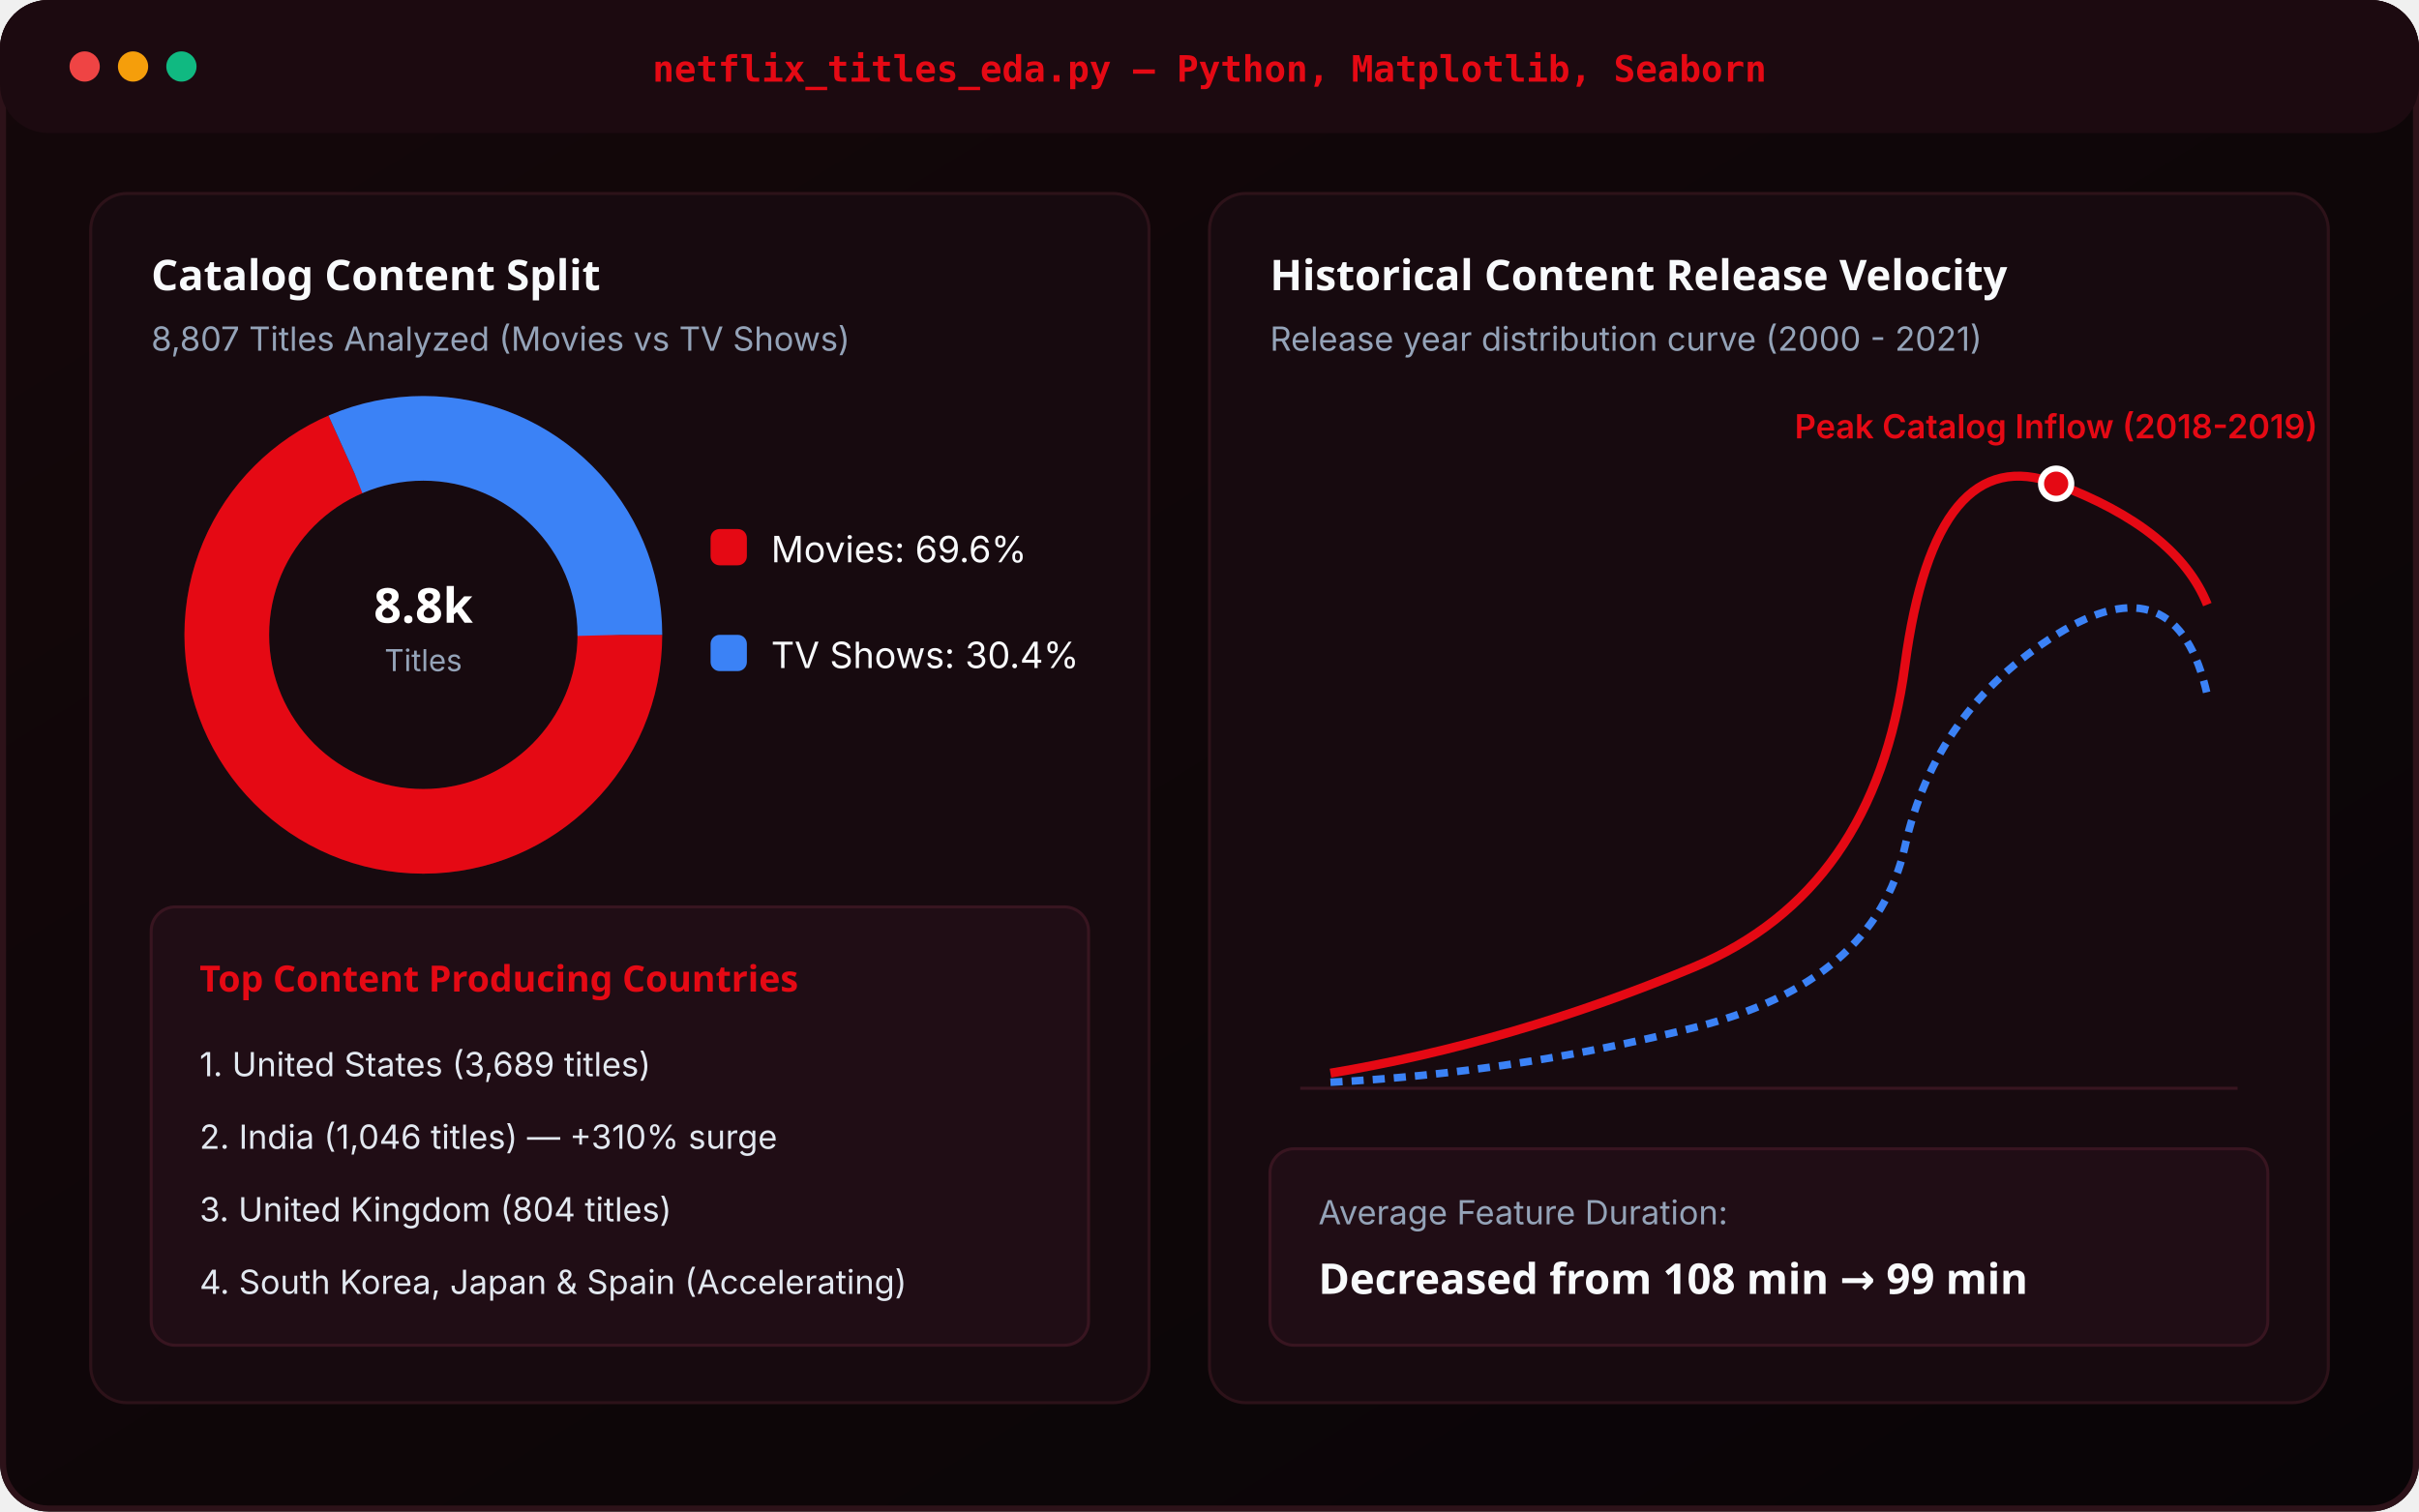
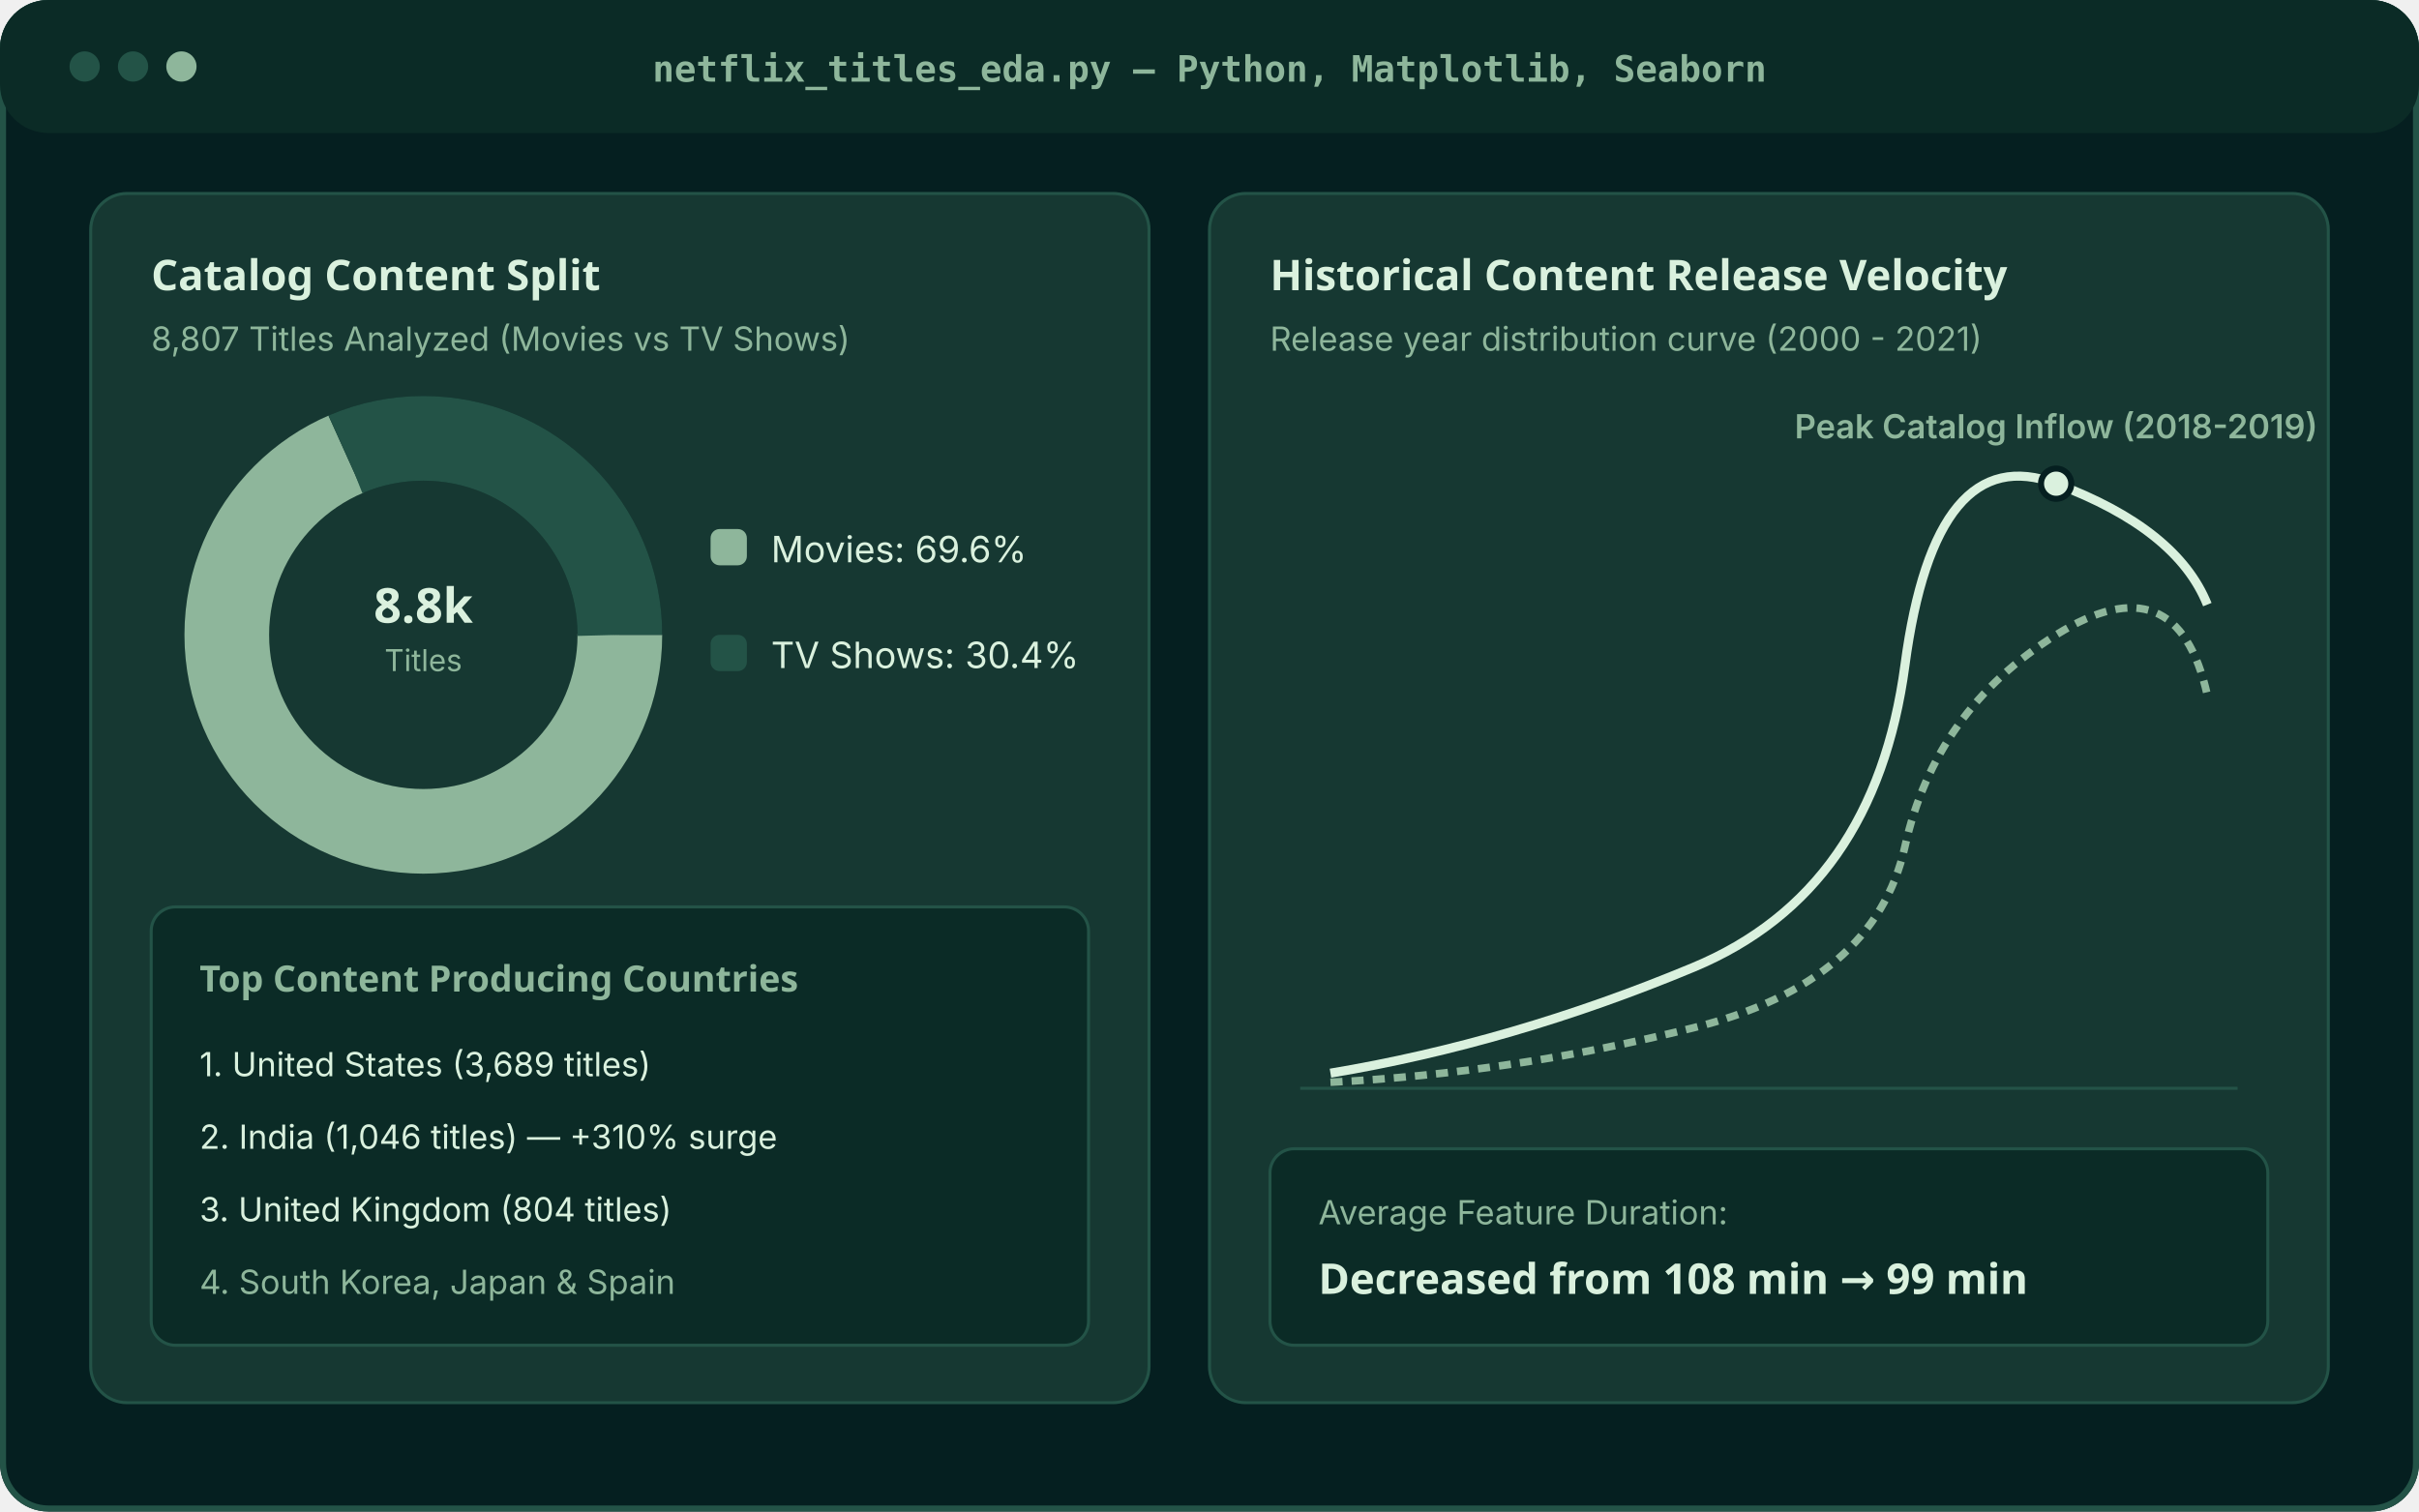
<svg xmlns="http://www.w3.org/2000/svg" viewBox="0 0 800 500" width="800" height="500">
-   <defs>
-     <linearGradient id="bg4" x1="0%" y1="0%" x2="100%" y2="100%">
-       <stop offset="0%" stop-color="#14070A" />
-       <stop offset="100%" stop-color="#090507" />
-     </linearGradient>
-   </defs>
-   <rect width="800" height="500" rx="16" fill="url(#bg4)" />
-   <rect x="1" y="1" width="798" height="498" rx="15" fill="none" stroke="#2D1219" stroke-width="2" />
-   <rect x="0" y="0" width="800" height="44" rx="16" fill="#1C0A10" />
-   <circle cx="28" cy="22" r="5" fill="#EF4444" />
-   <circle cx="44" cy="22" r="5" fill="#F59E0B" />
-   <circle cx="60" cy="22" r="5" fill="#10B981" />
-   <text x="400" y="27" font-family="'JetBrains Mono', monospace" font-size="12" fill="#E50914" text-anchor="middle" font-weight="600">netflix_titles_eda.py — Python, Matplotlib, Seaborn</text>
-   <rect x="30" y="64" width="350" height="400" rx="12" fill="#170A0F" stroke="#2D1219" />
-   <text x="50" y="96" font-family="'Sora', sans-serif" font-size="14" fill="#F8FAFC" font-weight="600">Catalog Content Split</text>
-   <text x="50" y="116" font-family="'Inter', sans-serif" font-size="11" fill="#94A3B8">8,807 Titles Analyzed (Movies vs TV Shows)</text>
-   <circle cx="140" cy="210" r="65" fill="none" stroke="#2D1219" stroke-width="28" />
-   <circle cx="140" cy="210" r="65" fill="none" stroke="#E50914" stroke-width="28" stroke-dasharray="280 400" stroke-dashoffset="0" />
-   <circle cx="140" cy="210" r="65" fill="none" stroke="#3B82F6" stroke-width="28" stroke-dasharray="130 400" stroke-dashoffset="-280" />
-   <text x="140" y="206" font-family="'Sora', sans-serif" font-size="16" fill="#FFFFFF" text-anchor="middle" font-weight="700">8.8k</text>
-   <text x="140" y="222" font-family="'Inter', sans-serif" font-size="10" fill="#94A3B8" text-anchor="middle">Titles</text>
-   <rect x="235" y="175" width="12" height="12" rx="3" fill="#E50914" />
-   <text x="255" y="186" font-family="'Inter', sans-serif" font-size="12" fill="#F8FAFC">Movies: 69.6%</text>
-   <rect x="235" y="210" width="12" height="12" rx="3" fill="#3B82F6" />
-   <text x="255" y="221" font-family="'Inter', sans-serif" font-size="12" fill="#F8FAFC">TV Shows: 30.4%</text>
-   <rect x="50" y="300" width="310" height="145" rx="8" fill="#200D15" stroke="#381520" />
-   <text x="66" y="328" font-family="'Sora', sans-serif" font-size="12" fill="#E50914" font-weight="600">Top Content Producing Countries</text>
-   <text x="66" y="356" font-family="'Inter', sans-serif" font-size="11" fill="#E2E8F0">1. United States (3,689 titles)</text>
-   <text x="66" y="380" font-family="'Inter', sans-serif" font-size="11" fill="#E2E8F0">2. India (1,046 titles) — +310% surge</text>
-   <text x="66" y="404" font-family="'Inter', sans-serif" font-size="11" fill="#E2E8F0">3. United Kingdom (804 titles)</text>
-   <text x="66" y="428" font-family="'Inter', sans-serif" font-size="11" fill="#E2E8F0">4. South Korea, Japan &amp; Spain (Accelerating)</text>
-   <rect x="400" y="64" width="370" height="400" rx="12" fill="#170A0F" stroke="#2D1219" />
-   <text x="420" y="96" font-family="'Sora', sans-serif" font-size="14" fill="#F8FAFC" font-weight="600">Historical Content Release Velocity</text>
-   <text x="420" y="116" font-family="'Inter', sans-serif" font-size="11" fill="#94A3B8">Release year distribution curve (2000 - 2021)</text>
-   <line x1="430" y1="360" x2="740" y2="360" stroke="#381520" />
-   <path d="M 440 355 Q 500 345 560 320 T 630 220 T 680 160 T 730 200" fill="none" stroke="#E50914" stroke-width="3" />
-   <path d="M 440 358 Q 500 355 560 340 T 630 280 T 680 210 T 730 230" fill="none" stroke="#3B82F6" stroke-width="2.5" stroke-dasharray="4 3" />
-   <circle cx="680" cy="160" r="5" fill="#E50914" stroke="#FFFFFF" stroke-width="2" />
-   <text x="680" y="145" font-family="'Inter', sans-serif" font-size="11" fill="#E50914" text-anchor="middle" font-weight="600">Peak Catalog Inflow (2018-2019)</text>
-   <rect x="420" y="380" width="330" height="65" rx="8" fill="#200D15" stroke="#381520" />
-   <text x="436" y="405" font-family="'Inter', sans-serif" font-size="11" fill="#94A3B8">Average Feature Duration:</text>
-   <text x="436" y="428" font-family="'Sora', sans-serif" font-size="14" fill="#F8FAFC" font-weight="600">Decreased from 108 min → 99 min</text>
+   <rect width="800" height="500" rx="16" fill="#051F20" />
+   <rect x="1" y="1" width="798" height="498" rx="15" fill="none" stroke="#235347" stroke-width="2" />
+   <rect x="0" y="0" width="800" height="44" rx="16" fill="#0B2B26" />
+   <circle cx="28" cy="22" r="5" fill="#235347" />
+   <circle cx="44" cy="22" r="5" fill="#235347" />
+   <circle cx="60" cy="22" r="5" fill="#8EB69B" />
+   <text x="400" y="27" font-family="'JetBrains Mono', monospace" font-size="12" fill="#8EB69B" text-anchor="middle" font-weight="600">netflix_titles_eda.py — Python, Matplotlib, Seaborn</text>
+   <rect x="30" y="64" width="350" height="400" rx="12" fill="#163832" stroke="#235347" />
+   <text x="50" y="96" font-family="'Sora', sans-serif" font-size="14" fill="#DAF1DE" font-weight="600">Catalog Content Split</text>
+   <text x="50" y="116" font-family="'Inter', sans-serif" font-size="11" fill="#8EB69B">8,807 Titles Analyzed (Movies vs TV Shows)</text>
+   <circle cx="140" cy="210" r="65" fill="none" stroke="#0B2B26" stroke-width="28" />
+   <circle cx="140" cy="210" r="65" fill="none" stroke="#8EB69B" stroke-width="28" stroke-dasharray="280 400" stroke-dashoffset="0" />
+   <circle cx="140" cy="210" r="65" fill="none" stroke="#235347" stroke-width="28" stroke-dasharray="130 400" stroke-dashoffset="-280" />
+   <text x="140" y="206" font-family="'Sora', sans-serif" font-size="16" fill="#DAF1DE" text-anchor="middle" font-weight="700">8.8k</text>
+   <text x="140" y="222" font-family="'Inter', sans-serif" font-size="10" fill="#8EB69B" text-anchor="middle">Titles</text>
+   <rect x="235" y="175" width="12" height="12" rx="3" fill="#8EB69B" />
+   <text x="255" y="186" font-family="'Inter', sans-serif" font-size="12" fill="#DAF1DE">Movies: 69.6%</text>
+   <rect x="235" y="210" width="12" height="12" rx="3" fill="#235347" />
+   <text x="255" y="221" font-family="'Inter', sans-serif" font-size="12" fill="#DAF1DE">TV Shows: 30.4%</text>
+   <rect x="50" y="300" width="310" height="145" rx="8" fill="#0B2B26" stroke="#235347" />
+   <text x="66" y="328" font-family="'Sora', sans-serif" font-size="12" fill="#8EB69B" font-weight="600">Top Content Producing Countries</text>
+   <text x="66" y="356" font-family="'Inter', sans-serif" font-size="11" fill="#DAF1DE">1. United States (3,689 titles)</text>
+   <text x="66" y="380" font-family="'Inter', sans-serif" font-size="11" fill="#DAF1DE">2. India (1,046 titles) — +310% surge</text>
+   <text x="66" y="404" font-family="'Inter', sans-serif" font-size="11" fill="#DAF1DE">3. United Kingdom (804 titles)</text>
+   <text x="66" y="428" font-family="'Inter', sans-serif" font-size="11" fill="#8EB69B">4. South Korea, Japan &amp; Spain</text>
+   <rect x="400" y="64" width="370" height="400" rx="12" fill="#163832" stroke="#235347" />
+   <text x="420" y="96" font-family="'Sora', sans-serif" font-size="14" fill="#DAF1DE" font-weight="600">Historical Content Release Velocity</text>
+   <text x="420" y="116" font-family="'Inter', sans-serif" font-size="11" fill="#8EB69B">Release year distribution curve (2000 - 2021)</text>
+   <line x1="430" y1="360" x2="740" y2="360" stroke="#235347" />
+   <path d="M 440 355 Q 500 345 560 320 T 630 220 T 680 160 T 730 200" fill="none" stroke="#DAF1DE" stroke-width="3" />
+   <path d="M 440 358 Q 500 355 560 340 T 630 280 T 680 210 T 730 230" fill="none" stroke="#8EB69B" stroke-width="2.5" stroke-dasharray="4 3" />
+   <circle cx="680" cy="160" r="5" fill="#DAF1DE" stroke="#051F20" stroke-width="2" />
+   <text x="680" y="145" font-family="'Inter', sans-serif" font-size="11" fill="#8EB69B" text-anchor="middle" font-weight="600">Peak Catalog Inflow (2018-2019)</text>
+   <rect x="420" y="380" width="330" height="65" rx="8" fill="#0B2B26" stroke="#235347" />
+   <text x="436" y="405" font-family="'Inter', sans-serif" font-size="11" fill="#8EB69B">Average Feature Duration:</text>
+   <text x="436" y="428" font-family="'Sora', sans-serif" font-size="14" fill="#DAF1DE" font-weight="600">Decreased from 108 min → 99 min</text>
</svg>
